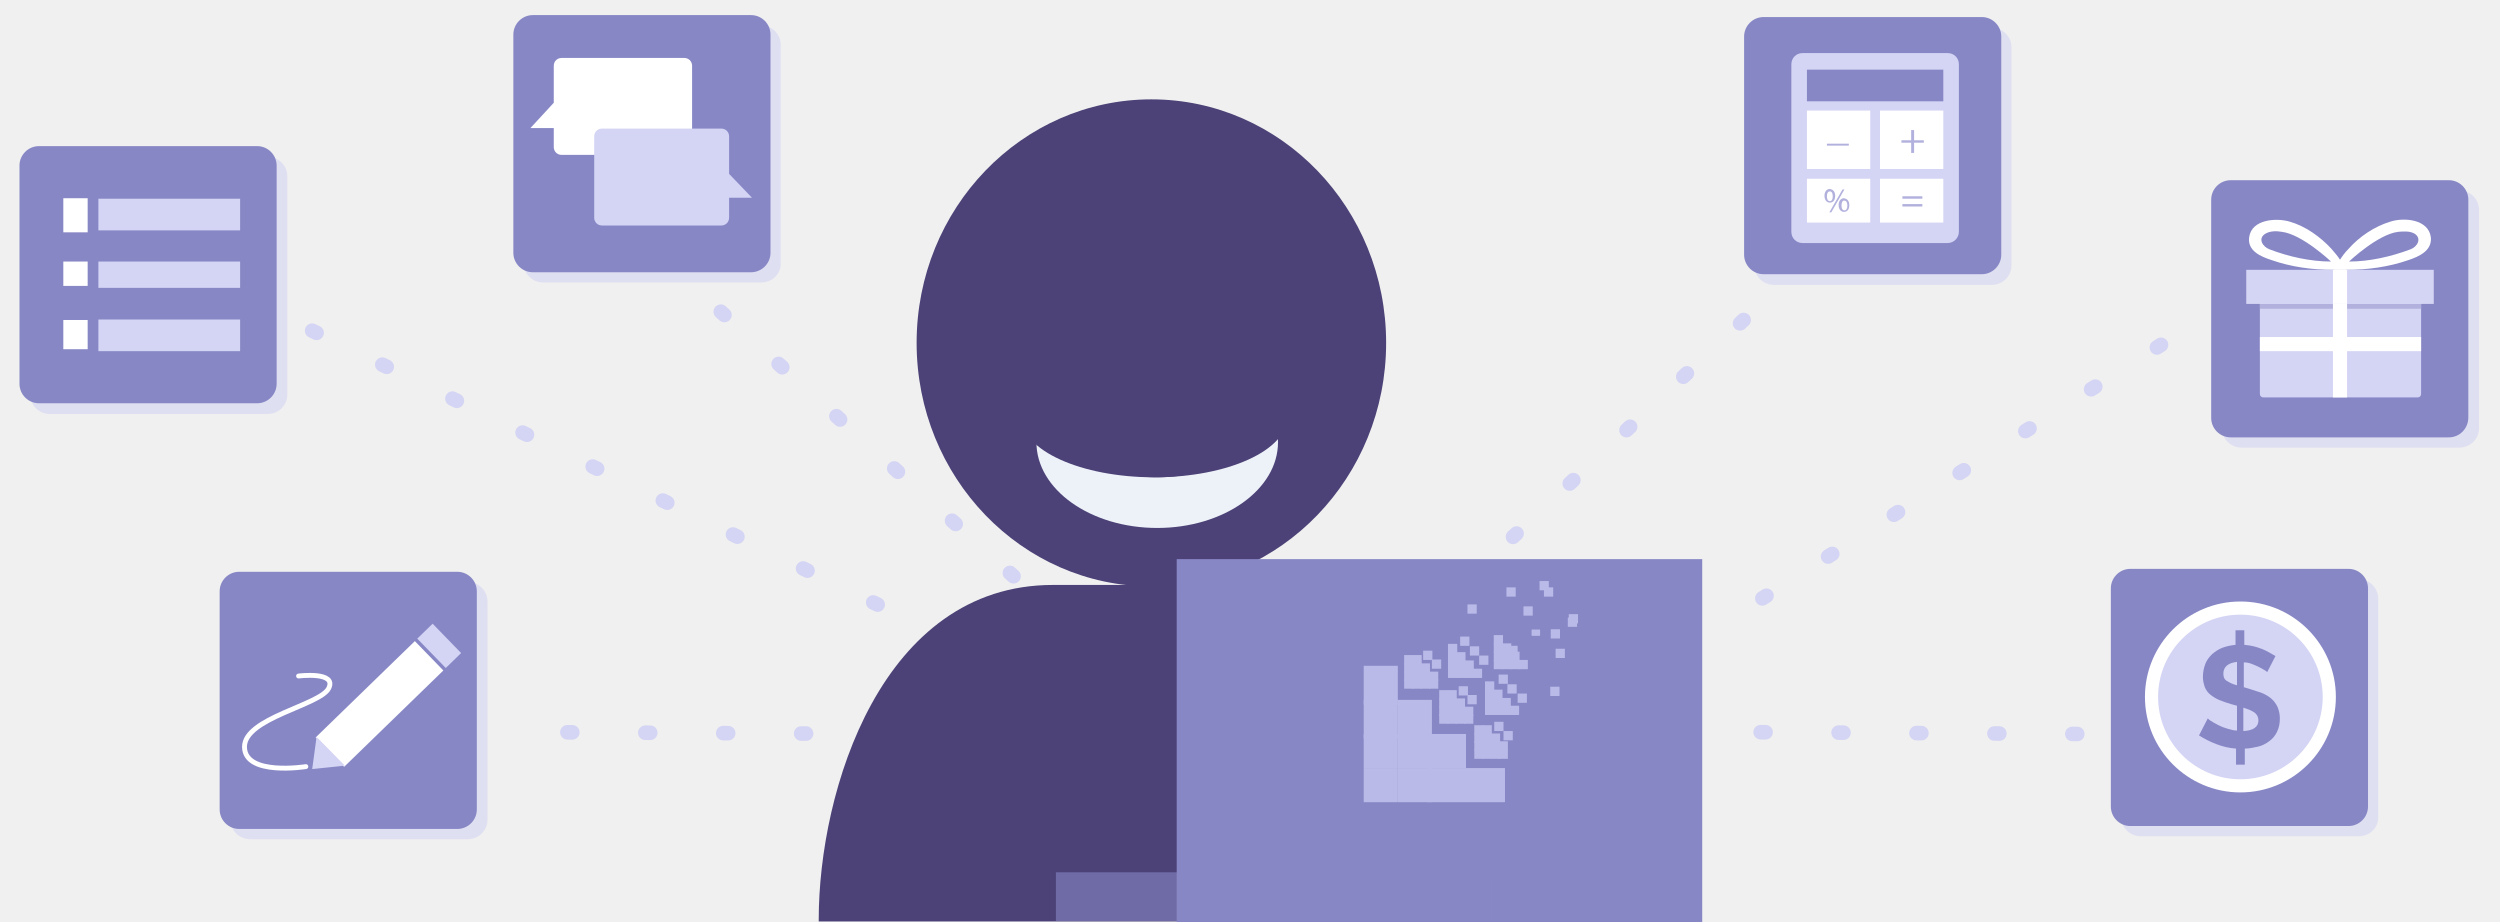
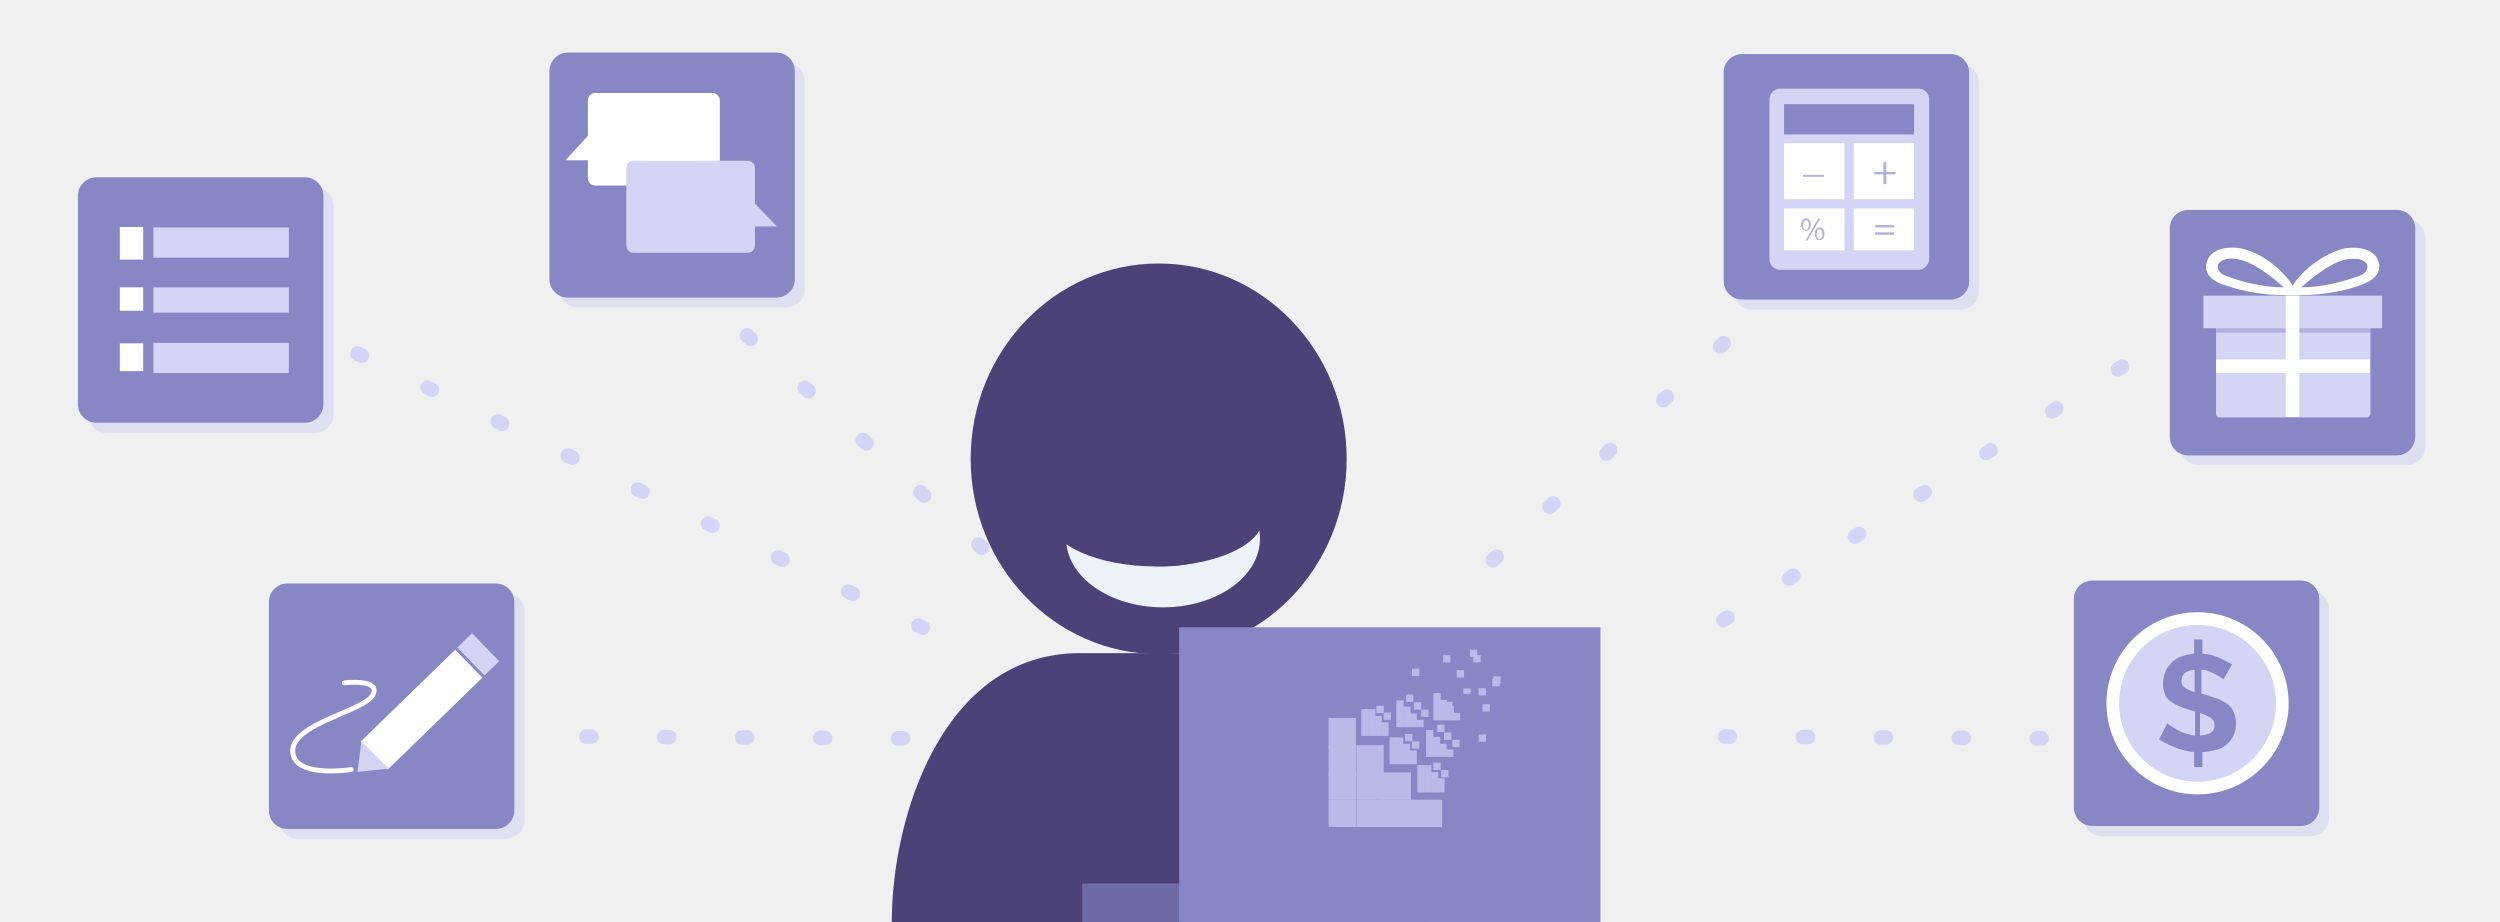
- <svg xmlns="http://www.w3.org/2000/svg" xmlns:xlink="http://www.w3.org/1999/xlink" version="1.1" id="Layer_1" x="0px" y="0px" viewBox="2 164.3 513.3 189.3" style="enable-background:new 2 164.3 513.3 189.3;" xml:space="preserve">
+ <svg xmlns="http://www.w3.org/2000/svg" xmlns:xlink="http://www.w3.org/1999/xlink" version="1.1" id="Layer_1" x="0px" y="0px" viewBox="0 0 513.3 189.3" style="enable-background:new 0 0 513.3 189.3;" xml:space="preserve">
  <style type="text/css">
	
		.st0{fill:none;stroke:#D4D4F4;stroke-width:3;stroke-linecap:round;stroke-linejoin:round;stroke-miterlimit:10;stroke-dasharray:1,15;}
- 	.st1{opacity:0.6;fill:#D4D4F4;}
+ 	.st1{opacity:0.6;fill:#D4D4F4;enable-background:new    ;}
	.st2{fill:#8787C6;}
	.st3{fill:#4C4277;}
	.st4{fill:#EDF2F9;}
- 	.st5{opacity:0.6;fill:#8787C6;}
+ 	.st5{opacity:0.6;fill:#8787C6;enable-background:new    ;}
	.st6{fill:#BABAE8;}
- 	.st7{clip-path:url(#SVGID_10_);fill:#BABAE8;}
+ 	.st7{clip-path:url(#SVGID_2_);fill:#BABAE8;}
	.st8{fill:#FFFFFF;}
	.st9{fill:#D4D4F4;}
	.st10{fill:none;stroke:#FFFFFF;stroke-linecap:round;stroke-miterlimit:10;}
	.st11{fill:#B2B1DD;}
</style>
-   <line class="st0" x1="360" y1="230" x2="306.2" y2="280.6" />
-   <path class="st1" d="M411,222.8h-44.8c-2.2,0-4-1.8-4-4V174c0-2.2,1.8-4,4-4H411c2.2,0,4,1.8,4,4v44.8  C415,221,413.2,222.8,411,222.8z" />
-   <path class="st1" d="M507,256.2h-44.8c-2.2,0-4-1.8-4-4v-44.8c0-2.2,1.8-4,4-4H507c2.2,0,4,1.8,4,4v44.8  C511,254.4,509.2,256.2,507,256.2z" />
-   <path class="st1" d="M486.3,336h-44.8c-2.2,0-4-1.8-4-4v-44.8c0-2.2,1.8-4,4-4h44.8c2.2,0,4,1.8,4,4V332  C490.4,334.2,488.6,336,486.3,336z" />
-   <path class="st1" d="M158.3,222.3h-44.8c-2.2,0-4-1.8-4-4v-44.8c0-2.2,1.8-4,4-4h44.8c2.2,0,4,1.8,4,4v44.8  C162.4,220.5,160.6,222.3,158.3,222.3z" />
-   <path class="st1" d="M98.1,336.6H53.3c-2.2,0-4-1.8-4-4v-44.8c0-2.2,1.8-4,4-4h44.8c2.2,0,4,1.8,4,4v44.8  C102.1,334.8,100.3,336.6,98.1,336.6z" />
-   <path class="st1" d="M57,249.3H12.2c-2.2,0-4-1.8-4-4v-44.8c0-2.2,1.8-4,4-4H57c2.2,0,4,1.8,4,4v44.8C61,247.5,59.2,249.3,57,249.3z  " />
-   <line class="st0" x1="183.5" y1="315" x2="107.4" y2="314.6" />
-   <line class="st0" x1="150" y1="228.3" x2="222.8" y2="294.1" />
-   <path class="st2" d="M408.9,220.6h-44.8c-2.2,0-4-1.8-4-4v-44.8c0-2.2,1.8-4,4-4h44.8c2.2,0,4,1.8,4,4v44.8  C412.9,218.8,411.1,220.6,408.9,220.6z" />
-   <path class="st2" d="M504.8,254.1H460c-2.2,0-4-1.8-4-4v-44.8c0-2.2,1.8-4,4-4h44.8c2.2,0,4,1.8,4,4V250  C508.8,252.3,507,254.1,504.8,254.1z" />
-   <path class="st2" d="M484.2,333.9h-44.8c-2.2,0-4-1.8-4-4v-44.8c0-2.2,1.8-4,4-4h44.8c2.2,0,4,1.8,4,4v44.8  C488.2,332.1,486.4,333.9,484.2,333.9z" />
-   <line class="st0" x1="428.5" y1="315" x2="357.3" y2="314.6" />
-   <line class="st0" x1="445.7" y1="235.1" x2="352.3" y2="294.5" />
-   <path class="st2" d="M156.2,220.2h-44.8c-2.2,0-4-1.8-4-4v-44.8c0-2.2,1.8-4,4-4h44.8c2.2,0,4,1.8,4,4v44.8  C160.2,218.4,158.4,220.2,156.2,220.2z" />
-   <path class="st2" d="M95.9,334.5H51.1c-2.2,0-4-1.8-4-4v-44.8c0-2.2,1.8-4,4-4h44.8c2.2,0,4,1.8,4,4v44.8  C99.9,332.7,98.1,334.5,95.9,334.5z" />
-   <path class="st2" d="M54.8,247.1H10c-2.2,0-4-1.8-4-4v-44.8c0-2.2,1.8-4,4-4h44.8c2.2,0,4,1.8,4,4v44.8  C58.8,245.3,57,247.1,54.8,247.1z" />
-   <ellipse class="st3" cx="238.4" cy="234.7" rx="48.2" ry="50" />
-   <g>
-     <path class="st3" d="M307.4,352.4c0-26.2-12.6-68-47.4-68h-41.8c-35.2,0-48.1,42.2-48.1,68.7v0.4h137.3V352.4z" />
-   </g>
-   <g>
-     <path class="st4" d="M263,249.3c-2.6,7.5-12.1,13-23.4,13c-11.3,0-20.8-5.5-23.4-13c-0.9,1.8-1.4,3.8-1.4,5.8   c0,9.7,11.1,17.6,24.8,17.6c13.7,0,24.8-7.9,24.8-17.6C264.4,253.1,263.9,251.1,263,249.3z" />
-   </g>
-   <ellipse class="st3" cx="239" cy="249.9" rx="27.3" ry="12.4" />
-   <rect x="243.6" y="279.1" class="st2" width="107.9" height="75.4" />
-   <rect x="218.8" y="343.4" class="st5" width="89.5" height="10" />
+   <line class="st0" x1="353.9" y1="70.5" x2="302.5" y2="118.8" />
+   <path class="st1" d="M402.5,63.6h-42.8c-2.1,0-3.8-1.7-3.8-3.8V17c0-2.1,1.7-3.8,3.8-3.8h42.8c2.1,0,3.8,1.7,3.8,3.8v42.8  C406.4,61.9,404.6,63.6,402.5,63.6z" />
+   <path class="st1" d="M494.2,95.5h-42.8c-2.1,0-3.8-1.7-3.8-3.8V48.9c0-2.1,1.7-3.8,3.8-3.8h42.8c2.1,0,3.8,1.7,3.8,3.8v42.8  C498,93.8,496.3,95.5,494.2,95.5z" />
+   <path class="st1" d="M474.4,171.7h-42.8c-2.1,0-3.8-1.7-3.8-3.8v-42.8c0-2.1,1.7-3.8,3.8-3.8h42.8c2.1,0,3.8,1.7,3.8,3.8v42.8  C478.3,169.9,476.6,171.7,474.4,171.7z" />
+   <path class="st1" d="M161.4,63.1h-42.8c-2.1,0-3.8-1.7-3.8-3.8V16.6c0-2.1,1.7-3.8,3.8-3.8h42.8c2.1,0,3.8,1.7,3.8,3.8v42.8  C165.3,61.4,163.6,63.1,161.4,63.1z" />
+   <path class="st1" d="M103.9,172.2H61.1c-2.1,0-3.8-1.7-3.8-3.8v-42.8c0-2.1,1.7-3.8,3.8-3.8h42.8c2.1,0,3.8,1.7,3.8,3.8v42.8  C107.7,170.5,106,172.2,103.9,172.2z" />
+   <path class="st1" d="M64.7,88.9H21.9c-2.1,0-3.8-1.7-3.8-3.8V42.3c0-2.1,1.7-3.8,3.8-3.8h42.8c2.1,0,3.8,1.7,3.8,3.8v42.8  C68.5,87.2,66.8,88.9,64.7,88.9z" />
+   <line class="st0" x1="185.4" y1="151.6" x2="112.8" y2="151.2" />
+   <line class="st0" x1="153.4" y1="68.9" x2="222.9" y2="131.7" />
+   <path class="st2" d="M400.5,61.5h-42.8c-2.1,0-3.8-1.7-3.8-3.8V14.9c0-2.1,1.7-3.8,3.8-3.8h42.8c2.1,0,3.8,1.7,3.8,3.8v42.8  C404.4,59.8,402.6,61.5,400.5,61.5z" />
+   <path class="st2" d="M492.1,93.5h-42.8c-2.1,0-3.8-1.7-3.8-3.8V46.9c0-2.1,1.7-3.8,3.8-3.8h42.8c2.1,0,3.8,1.7,3.8,3.8v42.7  C495.9,91.8,494.2,93.5,492.1,93.5z" />
+   <path class="st2" d="M472.4,169.6h-42.8c-2.1,0-3.8-1.7-3.8-3.8v-42.8c0-2.1,1.7-3.8,3.8-3.8h42.8c2.1,0,3.8,1.7,3.8,3.8v42.8  C476.2,167.9,474.5,169.6,472.4,169.6z" />
+   <line class="st0" x1="419.2" y1="151.6" x2="351.3" y2="151.2" />
+   <line class="st0" x1="435.7" y1="75.3" x2="346.5" y2="132" />
+   <path class="st2" d="M159.4,61.1h-42.8c-2.1,0-3.8-1.7-3.8-3.8V14.6c0-2.1,1.7-3.8,3.8-3.8h42.8c2.1,0,3.8,1.7,3.8,3.8v42.8  C163.2,59.4,161.5,61.1,159.4,61.1z" />
+   <path class="st2" d="M101.8,170.2H59c-2.1,0-3.8-1.7-3.8-3.8v-42.8c0-2.1,1.7-3.8,3.8-3.8h42.8c2.1,0,3.8,1.7,3.8,3.8v42.8  C105.6,168.5,103.9,170.2,101.8,170.2z" />
+   <path class="st2" d="M62.6,86.8H19.8c-2.1,0-3.8-1.7-3.8-3.8V40.2c0-2.1,1.7-3.8,3.8-3.8h42.8c2.1,0,3.8,1.7,3.8,3.8V83  C66.4,85.1,64.7,86.8,62.6,86.8z" />
+   <ellipse class="st3" cx="237.9" cy="94.2" rx="38.6" ry="40.1" />
+   <g>
+     <path class="st3" d="M293.2,188.6c0-21-10.1-54.5-38-54.5h-33.5c-28.2,0-38.6,33.8-38.6,55.1v0.3h110.1L293.2,188.6L293.2,188.6z" />
+   </g>
+   <g>
+     <path class="st4" d="M257.6,105.9c-2.1,6-9.7,10.4-18.8,10.4c-9.1,0-16.7-4.4-18.8-10.4c-0.7,1.4-1.1,3-1.1,4.7   c0,7.8,8.9,14.1,19.9,14.1s19.9-6.3,19.9-14.1C258.7,109,258.3,107.4,257.6,105.9z" />
+   </g>
+   <ellipse class="st3" cx="237.4" cy="106.4" rx="21.9" ry="9.9" />
+   <rect x="242.1" y="128.8" class="st2" width="86.5" height="60.5" />
+   <rect x="222.2" y="181.4" class="st5" width="71.8" height="8" />
  <g>
    <g>
+       <g>
+         <rect x="272.8" y="147.4" class="st6" width="5.6" height="6.4" />
+       </g>
+       <g>
+         <rect x="272.8" y="153" class="st6" width="5.6" height="6.4" />
+       </g>
+       <g>
+         <rect x="272.8" y="158.6" class="st6" width="5.6" height="5.6" />
+       </g>
+       <g>
+         <rect x="272.8" y="164.2" class="st6" width="5.6" height="5.6" />
+       </g>
+       <g>
+         <rect x="279.5" y="145.6" class="st6" width="1.5" height="1.5" />
+       </g>
+       <g>
+         <rect x="279.5" y="147" class="st6" width="1.5" height="1.5" />
+       </g>
+       <g>
+         <rect x="279.5" y="148.3" class="st6" width="1.5" height="1.5" />
+       </g>
+       <g>
+         <rect x="279.5" y="149.6" class="st6" width="1.5" height="1.5" />
+       </g>
+       <g>
+         <rect x="280.9" y="145.6" class="st6" width="1.5" height="1.5" />
+       </g>
+       <g>
+         <rect x="280.9" y="147" class="st6" width="1.5" height="1.5" />
+       </g>
+       <g>
+         <rect x="280.9" y="148.3" class="st6" width="1.5" height="1.5" />
+       </g>
+       <g>
+         <rect x="280.9" y="149.6" class="st6" width="1.5" height="1.5" />
+       </g>
+       <g>
+         <rect x="282.6" y="144.9" class="st6" width="1.5" height="1.5" />
+       </g>
+       <g>
+         <rect x="282.2" y="147" class="st6" width="1.5" height="1.5" />
+       </g>
+       <g>
+         <rect x="282.2" y="148.3" class="st6" width="1.5" height="1.5" />
+       </g>
+       <g>
+         <rect x="282.2" y="149.6" class="st6" width="1.5" height="1.5" />
+       </g>
+       <g>
+         <rect x="289.9" y="137.3" class="st6" width="1.5" height="1.5" />
+       </g>
+       <g>
+         <rect x="284.1" y="146.3" class="st6" width="1.5" height="1.5" />
+       </g>
+       <g>
+         <rect x="283.6" y="148.3" class="st6" width="1.5" height="1.5" />
+       </g>
+       <g>
+         <rect x="283.6" y="149.6" class="st6" width="1.5" height="1.5" />
+       </g>
+       <g>
+         <rect x="278.5" y="153" class="st6" width="5.6" height="6.4" />
+       </g>
+       <g>
+         <rect x="278.5" y="158.6" class="st6" width="5.6" height="5.6" />
+       </g>
+       <g>
+         <rect x="278.5" y="164.2" class="st6" width="5.6" height="5.6" />
+       </g>
+       <g>
+         <rect x="286.7" y="143.8" class="st6" width="1.5" height="1.5" />
+       </g>
+       <g>
+         <rect x="286.7" y="145.1" class="st6" width="1.5" height="1.5" />
+       </g>
+       <g>
+         <rect x="286.7" y="146.5" class="st6" width="1.5" height="1.5" />
+       </g>
+       <g>
+         <rect x="286.7" y="147.8" class="st6" width="1.5" height="1.5" />
+       </g>
+       <g>
+         <rect x="288.7" y="142.6" class="st6" width="1.5" height="1.5" />
+       </g>
+       <g>
+         <rect x="288.1" y="145.1" class="st6" width="1.5" height="1.5" />
+       </g>
+       <g>
+         <rect x="288.1" y="146.5" class="st6" width="1.5" height="1.5" />
+       </g>
+       <g>
+         <rect x="288.1" y="147.8" class="st6" width="1.5" height="1.5" />
+       </g>
+       <g>
+         <rect x="296.3" y="134.5" class="st6" width="1.5" height="1.5" />
+       </g>
+       <g>
+         <rect x="290.3" y="144.2" class="st6" width="1.5" height="1.5" />
+       </g>
+       <g>
+         <rect x="289.4" y="146.5" class="st6" width="1.5" height="1.5" />
+       </g>
+       <g>
+         <rect x="289.4" y="147.8" class="st6" width="1.5" height="1.5" />
+       </g>
+       <g>
+         <rect x="302.5" y="134.5" class="st6" width="1.5" height="1.5" />
+       </g>
+       <g>
+         <rect x="299.1" y="137.6" class="st6" width="1.5" height="1.5" />
+       </g>
+       <g>
+         <rect x="291.8" y="145.7" class="st6" width="1.5" height="1.5" />
+       </g>
+       <g>
+         <rect x="290.8" y="147.8" class="st6" width="1.5" height="1.5" />
+       </g>
+       <g>
+         <rect x="285.3" y="151.4" class="st6" width="1.5" height="1.5" />
+       </g>
+       <g>
+         <rect x="285.3" y="152.7" class="st6" width="1.5" height="1.5" />
+       </g>
+       <g>
+         <rect x="285.3" y="154.1" class="st6" width="1.5" height="1.5" />
+       </g>
+       <g>
+         <rect x="285.3" y="155.4" class="st6" width="1.5" height="1.5" />
+       </g>
+       <g>
+         <rect x="286.6" y="151.4" class="st6" width="1.5" height="1.5" />
+       </g>
+       <g>
+         <rect x="286.6" y="152.7" class="st6" width="1.5" height="1.5" />
+       </g>
+       <g>
+         <rect x="286.6" y="154.1" class="st6" width="1.5" height="1.5" />
+       </g>
+       <g>
+         <rect x="286.6" y="155.4" class="st6" width="1.5" height="1.5" />
+       </g>
+       <g>
+         <rect x="288.5" y="150.7" class="st6" width="1.5" height="1.5" />
+       </g>
+       <g>
+         <rect x="288" y="152.7" class="st6" width="1.5" height="1.5" />
+       </g>
+       <g>
+         <rect x="288" y="154.1" class="st6" width="1.5" height="1.5" />
+       </g>
+       <g>
+         <rect x="288" y="155.4" class="st6" width="1.5" height="1.5" />
+       </g>
+       <g>
+         <rect x="296.7" y="144.1" class="st6" width="1.5" height="1.5" />
+       </g>
+       <g>
+         <rect x="289.9" y="152.2" class="st6" width="1.5" height="1.5" />
+       </g>
+       <g>
+         <rect x="289.4" y="154.1" class="st6" width="1.5" height="1.5" />
+       </g>
+       <g>
+         <rect x="289.4" y="155.4" class="st6" width="1.5" height="1.5" />
+       </g>
+       <g>
+         <rect x="283.3" y="158.6" class="st6" width="6.4" height="5.6" />
+       </g>
+       <g>
+         <rect x="283.3" y="164.2" class="st6" width="6.4" height="5.6" />
+       </g>
+       <g>
+         <rect x="294.3" y="142.3" class="st6" width="1.5" height="1.5" />
+       </g>
+       <g>
+         <rect x="294.3" y="143.7" class="st6" width="1.5" height="1.5" />
+       </g>
+       <g>
+         <rect x="294.3" y="145" class="st6" width="1.5" height="1.5" />
+       </g>
+       <g>
+         <rect x="294.3" y="146.4" class="st6" width="1.5" height="1.5" />
+       </g>
+       <g>
+         <rect x="301.8" y="133.4" class="st6" width="1.5" height="1.5" />
+       </g>
+       <g>
+         <rect x="295.6" y="143.7" class="st6" width="1.5" height="1.5" />
+       </g>
+       <g>
+         <rect x="295.6" y="145" class="st6" width="1.5" height="1.5" />
+       </g>
+       <g>
+         <rect x="295.6" y="146.4" class="st6" width="1.5" height="1.5" />
+       </g>
      <g>
        <g>
          <g>
-             <defs>
-               <rect id="SVGID_1_" x="316.5" y="293.6" width="1.7" height="1.2" />
-             </defs>
-             <clipPath id="SVGID_2_">
-               <use xlink:href="#SVGID_1_" style="overflow:visible;" />
-             </clipPath>
+             <g>
+               <rect id="SVGID_9_" x="300.5" y="141.4" class="st6" width="1.4" height="1" />
+             </g>
+             <g>
+               <defs>
+                 <rect id="SVGID_1_" x="300.5" y="141.4" width="1.4" height="1" />
+               </defs>
+               <clipPath id="SVGID_2_">
+                 <use xlink:href="#SVGID_1_" style="overflow:visible;" />
+               </clipPath>
+               <rect x="300.5" y="141.4" class="st7" width="1.4" height="1" />
+             </g>
          </g>
        </g>
-         <g>
-           <g>
-             <defs>
-               <rect id="SVGID_3_" x="316.5" y="293.6" width="1.7" height="1.2" />
-             </defs>
-             <clipPath id="SVGID_4_">
-               <use xlink:href="#SVGID_3_" style="overflow:visible;" />
-             </clipPath>
-           </g>
-         </g>
-         <g>
-           <g>
-             <defs>
-               <rect id="SVGID_5_" x="316.5" y="293.6" width="1.7" height="1.2" />
-             </defs>
-             <clipPath id="SVGID_6_">
-               <use xlink:href="#SVGID_5_" style="overflow:visible;" />
-             </clipPath>
-           </g>
-         </g>
+       </g>
+       <g>
+         <rect x="297" y="145" class="st6" width="1.5" height="1.5" />
+       </g>
+       <g>
+         <rect x="297" y="146.4" class="st6" width="1.5" height="1.5" />
+       </g>
+       <g>
+         <rect x="306.4" y="139.4" class="st6" width="1.5" height="1.5" />
+       </g>
+       <g>
+         <rect x="298.3" y="146.4" class="st6" width="1.5" height="1.5" />
+       </g>
+       <g>
+         <rect x="292.8" y="149.9" class="st6" width="1.5" height="1.5" />
+       </g>
+       <g>
+         <rect x="292.8" y="151.3" class="st6" width="1.5" height="1.5" />
+       </g>
+       <g>
+         <rect x="292.8" y="152.7" class="st6" width="1.5" height="1.5" />
+       </g>
+       <g>
+         <rect x="292.8" y="153.9" class="st6" width="1.5" height="1.5" />
+       </g>
+       <g>
+         <rect x="295.1" y="148.8" class="st6" width="1.5" height="1.5" />
+       </g>
+       <g>
+         <rect x="294.2" y="151.3" class="st6" width="1.5" height="1.5" />
+       </g>
+       <g>
+         <rect x="294.2" y="152.7" class="st6" width="1.5" height="1.5" />
+       </g>
+       <g>
+         <rect x="294.2" y="153.9" class="st6" width="1.5" height="1.5" />
+       </g>
+       <g>
+         <rect x="303.6" y="141.3" class="st6" width="1.5" height="1.5" />
+       </g>
+       <g>
+         <rect x="296.5" y="150.4" class="st6" width="1.5" height="1.5" />
+       </g>
+       <g>
+         <rect x="295.5" y="152.7" class="st6" width="1.5" height="1.5" />
+       </g>
+       <g>
+         <rect x="295.5" y="153.9" class="st6" width="1.5" height="1.5" />
+       </g>
+       <g>
+         <rect x="306.6" y="138.9" class="st6" width="1.5" height="1.5" />
+       </g>
+       <g>
+         <rect x="304.4" y="144.6" class="st6" width="1.5" height="1.5" />
+       </g>
+       <g>
+         <rect x="298.2" y="151.9" class="st6" width="1.5" height="1.5" />
+       </g>
+       <g>
+         <rect x="296.9" y="153.9" class="st6" width="1.5" height="1.5" />
+       </g>
+       <g>
+         <rect x="291" y="157.1" class="st6" width="1.5" height="1.5" />
+       </g>
+       <g>
+         <rect x="291" y="158.5" class="st6" width="1.5" height="1.5" />
+       </g>
+       <g>
+         <rect x="291" y="159.8" class="st6" width="1.5" height="1.5" />
+       </g>
+       <g>
+         <rect x="291" y="161.2" class="st6" width="1.5" height="1.5" />
+       </g>
+       <g>
+         <rect x="292.4" y="157.1" class="st6" width="1.5" height="1.5" />
+       </g>
+       <g>
+         <rect x="292.4" y="158.5" class="st6" width="1.5" height="1.5" />
+       </g>
+       <g>
+         <rect x="292.4" y="159.8" class="st6" width="1.5" height="1.5" />
+       </g>
+       <g>
+         <rect x="292.4" y="161.2" class="st6" width="1.5" height="1.5" />
+       </g>
+       <g>
+         <rect x="294.3" y="156.6" class="st6" width="1.5" height="1.5" />
+       </g>
+       <g>
+         <rect x="293.8" y="158.5" class="st6" width="1.5" height="1.5" />
+       </g>
+       <g>
+         <rect x="293.8" y="159.8" class="st6" width="1.5" height="1.5" />
+       </g>
+       <g>
+         <rect x="293.8" y="161.2" class="st6" width="1.5" height="1.5" />
+       </g>
+       <g>
+         <rect x="303.6" y="150.8" class="st6" width="1.5" height="1.5" />
+       </g>
+       <g>
+         <rect x="295.9" y="158.1" class="st6" width="1.5" height="1.5" />
+       </g>
+       <g>
+         <rect x="295.1" y="159.8" class="st6" width="1.5" height="1.5" />
+       </g>
+       <g>
+         <rect x="295.1" y="161.2" class="st6" width="1.5" height="1.5" />
+       </g>
+       <g>
+         <rect x="289.7" y="164.2" class="st6" width="6.4" height="5.6" />
      </g>
    </g>
+   </g>
+   <line class="st0" x1="73.4" y1="72.6" x2="195.5" y2="131.8" />
+   <rect x="73" y="141.7" transform="matrix(0.7174 -0.6967 0.6967 0.7174 -77.0668 101.481)" class="st8" width="27.1" height="8" />
+   <rect x="96.1" y="130.3" transform="matrix(0.7174 -0.6967 0.6967 0.7174 -65.8235 106.4129)" class="st9" width="4.2" height="8" />
+   <polygon class="st9" points="73.4,158.5 74.2,152.2 79.8,157.8 " />
+   <path class="st10" d="M72.1,158c0,0-11.9,1.9-12-3.8C60,148.5,75,146,76.6,142.6c1.6-3.3-5.9-2.4-5.9-2.4" />
+   <path class="st9" d="M393.9,55.4h-28.4c-1.2,0-2.2-1-2.2-2.2V20.4c0-1.2,1-2.2,2.2-2.2h28.4c1.2,0,2.2,1,2.2,2.2v32.8  C396,54.4,395.1,55.4,393.9,55.4z" />
+   <rect x="366.3" y="21.4" class="st2" width="26.7" height="6.2" />
+   <rect x="366.3" y="29.4" class="st8" width="12.4" height="11.5" />
+   <rect x="380.6" y="29.4" class="st8" width="12.4" height="11.5" />
+   <rect x="366.3" y="42.8" class="st8" width="12.4" height="8.6" />
+   <rect x="380.6" y="42.8" class="st8" width="12.4" height="8.6" />
+   <g>
+     <path class="st11" d="M387.3,33.3v2h1.9v0.5h-1.9v2h-0.6v-2h-1.9v-0.5h1.9v-2H387.3z" />
+   </g>
+   <g>
+     <path class="st11" d="M371.8,46.1c0,1-0.5,1.3-1,1.3s-1-0.5-1-1.3s0.5-1.3,1-1.3C371.4,44.9,371.8,45.4,371.8,46.1z M370.2,46.2   c0,0.6,0.2,1,0.6,1c0.4,0,0.6-0.4,0.6-1s-0.2-1-0.6-1C370.4,45.3,370.2,45.7,370.2,46.2z M370.7,49.4l2.6-4.5h0.4l-2.6,4.5H370.7z    M374.6,48c0,1-0.5,1.3-1,1.3c-0.6,0-1-0.5-1-1.3s0.5-1.3,1-1.3C374.2,46.7,374.6,47.2,374.6,48z M373,48.1c0,0.6,0.2,1,0.6,1   c0.4,0,0.6-0.4,0.6-1c0-0.6-0.2-1-0.6-1C373.2,47,373,47.5,373,48.1z" />
+   </g>
+   <g>
+     <path class="st11" d="M385,46.7v-0.5h3.9v0.5H385z M385,48.2v-0.5h3.9v0.5H385z" />
+   </g>
+   <g>
+     <path class="st11" d="M374.5,35.9v0.4h-4.3v-0.4H374.5z" />
+   </g>
+   <rect x="24.6" y="46.6" class="st8" width="4.8" height="6.7" />
+   <rect x="31.5" y="46.7" class="st9" width="27.8" height="6.2" />
+   <rect x="24.6" y="59" class="st8" width="4.8" height="4.8" />
+   <rect x="31.5" y="59" class="st9" width="27.8" height="5.2" />
+   <rect x="24.6" y="70.5" class="st8" width="4.8" height="5.7" />
+   <rect x="31.5" y="70.4" class="st9" width="27.8" height="6.2" />
+   <g>
+     <path class="st8" d="M146.3,19.1h-24.1c-0.9,0-1.5,0.7-1.5,1.5v7.3l-4.6,5h4.6v3.7c0,0.9,0.7,1.5,1.5,1.5h24.1   c0.9,0,1.5-0.7,1.5-1.5V20.7C147.8,19.8,147.1,19.1,146.3,19.1z" />
+     <path class="st9" d="M159.5,46.5l-4.5-4.7v-7.3c0-0.9-0.7-1.5-1.5-1.5h-23.4c-0.9,0-1.5,0.7-1.5,1.5v15.9c0,0.9,0.7,1.5,1.5,1.5   h23.4c0.9,0,1.5-0.7,1.5-1.5v-3.9H159.5z" />
+   </g>
+   <path class="st9" d="M486,85.7h-30.3c-0.4,0-0.7-0.3-0.7-0.7V66.8c0-0.4,0.3-0.7,0.7-0.7H486c0.4,0,0.7,0.3,0.7,0.7V85  C486.6,85.4,486.3,85.7,486,85.7z" />
+   <rect x="455" y="73.8" class="st8" width="31.6" height="2.8" />
+   <g>
+     <path class="st8" d="M488.5,54.3c-0.5-3.5-5.2-3.9-7.9-3.1c-3.1,1-6.1,3-8.2,5.3c-0.7,0.7-1.2,1.4-1.7,2.2c0,0,0,0.1-0.1,0.1   c-0.2,0.4-0.7,1.8-1.2,1.8h2.8c4,0,8.2-0.6,12-1.9C486.1,58.1,488.8,56.9,488.5,54.3z M484.5,56.6c-3.8,1.4-8,2.4-12,2.4   c0,0,5.6-5.3,9.6-5.8c1-0.1,2.3-0.2,3.2,0.4C486.8,54.5,485.9,56.2,484.5,56.6z" />
+   </g>
+   <g>
+     <path class="st8" d="M457.3,58.7c3.8,1.3,7.9,1.9,12,1.9h2.8c-0.5,0-1-1.4-1.2-1.8c0,0,0-0.1-0.1-0.1c-0.5-0.8-1.1-1.5-1.7-2.2   c-2.2-2.4-5.2-4.5-8.2-5.3c-2.6-0.8-7.4-0.5-7.9,3.1C452.6,56.9,455.2,58.1,457.3,58.7z M456.1,53.6c1-0.6,2.2-0.6,3.2-0.4   c4,0.5,9.6,5.8,9.6,5.8c-4,0-8.3-1-12-2.4C455.6,56.2,454.6,54.5,456.1,53.6z" />
+   </g>
+   <rect x="455" y="67.3" class="st11" width="31.6" height="1" />
+   <rect x="469.3" y="67.3" class="st8" width="2.8" height="18.3" />
+   <rect x="452.4" y="60.7" class="st9" width="36.7" height="6.7" />
+   <rect x="469.3" y="60.7" class="st8" width="2.8" height="6.7" />
+   <circle class="st8" cx="451.2" cy="144.4" r="18.7" />
+   <circle class="st9" cx="451.2" cy="144.4" r="16.1" />
+   <g>
    <g>
-       <g>
-         <rect x="282" y="301" class="st6" width="7" height="8" />
-       </g>
-       <g>
-         <rect x="282" y="308" class="st6" width="7" height="8" />
-       </g>
-       <g>
-         <rect x="282" y="315" class="st6" width="7" height="7" />
-       </g>
-       <g>
-         <rect x="282" y="322" class="st6" width="7" height="7" />
-       </g>
-       <g>
-         <rect x="290.3" y="298.8" class="st6" width="1.9" height="1.9" />
-       </g>
-       <g>
-         <rect x="290.3" y="300.5" class="st6" width="1.9" height="1.9" />
-       </g>
-       <g>
-         <rect x="290.3" y="302.2" class="st6" width="1.9" height="1.9" />
-       </g>
-       <g>
-         <rect x="290.3" y="303.8" class="st6" width="1.9" height="1.9" />
-       </g>
-       <g>
-         <rect x="292" y="298.8" class="st6" width="1.9" height="1.9" />
-       </g>
-       <g>
-         <rect x="292" y="300.5" class="st6" width="1.9" height="1.9" />
-       </g>
-       <g>
-         <rect x="292" y="302.2" class="st6" width="1.9" height="1.9" />
-       </g>
-       <g>
-         <rect x="292" y="303.8" class="st6" width="1.9" height="1.9" />
-       </g>
-       <g>
-         <rect x="294.2" y="297.9" class="st6" width="1.9" height="1.9" />
-       </g>
-       <g>
-         <rect x="293.7" y="300.5" class="st6" width="1.9" height="1.9" />
-       </g>
-       <g>
-         <rect x="293.7" y="302.2" class="st6" width="1.9" height="1.9" />
-       </g>
-       <g>
-         <rect x="293.7" y="303.8" class="st6" width="1.9" height="1.9" />
-       </g>
-       <g>
-         <rect x="303.3" y="288.4" class="st6" width="1.9" height="1.9" />
-       </g>
-       <g>
-         <rect x="296" y="299.7" class="st6" width="1.9" height="1.9" />
-       </g>
-       <g>
-         <rect x="295.4" y="302.2" class="st6" width="1.9" height="1.9" />
-       </g>
-       <g>
-         <rect x="295.4" y="303.8" class="st6" width="1.9" height="1.9" />
-       </g>
-       <g>
-         <rect x="289" y="308" class="st6" width="7" height="8" />
-       </g>
-       <g>
-         <rect x="289" y="315" class="st6" width="7" height="7" />
-       </g>
-       <g>
-         <rect x="289" y="322" class="st6" width="7" height="7" />
-       </g>
-       <g>
-         <rect x="299.3" y="296.5" class="st6" width="1.9" height="1.9" />
-       </g>
-       <g>
-         <rect x="299.3" y="298.2" class="st6" width="1.9" height="1.9" />
-       </g>
-       <g>
-         <rect x="299.3" y="299.9" class="st6" width="1.9" height="1.9" />
-       </g>
-       <g>
-         <rect x="299.3" y="301.6" class="st6" width="1.9" height="1.9" />
-       </g>
-       <g>
-         <rect x="301.8" y="295" class="st6" width="1.9" height="1.9" />
-       </g>
-       <g>
-         <rect x="301" y="298.2" class="st6" width="1.9" height="1.9" />
-       </g>
-       <g>
-         <rect x="301" y="299.9" class="st6" width="1.9" height="1.9" />
-       </g>
-       <g>
-         <rect x="301" y="301.6" class="st6" width="1.9" height="1.9" />
-       </g>
-       <g>
-         <rect x="311.3" y="284.9" class="st6" width="1.9" height="1.9" />
-       </g>
-       <g>
-         <rect x="303.8" y="297" class="st6" width="1.9" height="1.9" />
-       </g>
-       <g>
-         <rect x="302.7" y="299.9" class="st6" width="1.9" height="1.9" />
-       </g>
-       <g>
-         <rect x="302.7" y="301.6" class="st6" width="1.9" height="1.9" />
-       </g>
-       <g>
-         <rect x="319" y="284.9" class="st6" width="1.9" height="1.9" />
-       </g>
-       <g>
-         <rect x="314.8" y="288.8" class="st6" width="1.9" height="1.9" />
-       </g>
-       <g>
-         <rect x="305.7" y="298.9" class="st6" width="1.9" height="1.9" />
-       </g>
-       <g>
-         <rect x="304.4" y="301.6" class="st6" width="1.9" height="1.9" />
-       </g>
-       <g>
-         <rect x="297.5" y="306" class="st6" width="1.9" height="1.9" />
-       </g>
-       <g>
-         <rect x="297.5" y="307.7" class="st6" width="1.9" height="1.9" />
-       </g>
-       <g>
-         <rect x="297.5" y="309.4" class="st6" width="1.9" height="1.9" />
-       </g>
-       <g>
-         <rect x="297.5" y="311" class="st6" width="1.9" height="1.9" />
-       </g>
-       <g>
-         <rect x="299.2" y="306" class="st6" width="1.9" height="1.9" />
-       </g>
-       <g>
-         <rect x="299.2" y="307.7" class="st6" width="1.9" height="1.9" />
-       </g>
-       <g>
-         <rect x="299.2" y="309.4" class="st6" width="1.9" height="1.9" />
-       </g>
-       <g>
-         <rect x="299.2" y="311" class="st6" width="1.9" height="1.9" />
-       </g>
-       <g>
-         <rect x="301.5" y="305.2" class="st6" width="1.9" height="1.9" />
-       </g>
-       <g>
-         <rect x="300.9" y="307.7" class="st6" width="1.9" height="1.9" />
-       </g>
-       <g>
-         <rect x="300.9" y="309.4" class="st6" width="1.9" height="1.9" />
-       </g>
-       <g>
-         <rect x="300.9" y="311" class="st6" width="1.9" height="1.9" />
-       </g>
-       <g>
-         <rect x="311.7" y="296.9" class="st6" width="1.9" height="1.9" />
-       </g>
-       <g>
-         <rect x="303.3" y="307" class="st6" width="1.9" height="1.9" />
-       </g>
-       <g>
-         <rect x="302.6" y="309.4" class="st6" width="1.9" height="1.9" />
-       </g>
-       <g>
-         <rect x="302.6" y="311" class="st6" width="1.9" height="1.9" />
-       </g>
-       <g>
-         <rect x="295" y="315" class="st6" width="8" height="7" />
-       </g>
-       <g>
-         <rect x="295" y="322" class="st6" width="8" height="7" />
-       </g>
-       <g>
-         <rect x="308.7" y="294.7" class="st6" width="1.9" height="1.9" />
-       </g>
-       <g>
-         <rect x="308.7" y="296.4" class="st6" width="1.9" height="1.9" />
-       </g>
-       <g>
-         <rect x="308.7" y="298.1" class="st6" width="1.9" height="1.9" />
-       </g>
-       <g>
-         <rect x="308.7" y="299.8" class="st6" width="1.9" height="1.9" />
-       </g>
-       <g>
-         <rect x="318.1" y="283.6" class="st6" width="1.9" height="1.9" />
-       </g>
-       <g>
-         <rect x="310.4" y="296.4" class="st6" width="1.9" height="1.9" />
-       </g>
-       <g>
-         <rect x="310.4" y="298.1" class="st6" width="1.9" height="1.9" />
-       </g>
-       <g>
-         <rect x="310.4" y="299.8" class="st6" width="1.9" height="1.9" />
-       </g>
-       <g>
-         <g>
-           <g>
-             <defs>
-               <rect id="SVGID_7_" x="316.5" y="293.6" width="1.7" height="1.2" />
-             </defs>
-             <clipPath id="SVGID_8_">
-               <use xlink:href="#SVGID_7_" style="overflow:visible;" />
-             </clipPath>
-           </g>
-         </g>
-         <g>
-           <g>
-             <defs>
-               <rect id="SVGID_9_" x="316.5" y="293.6" width="1.7" height="1.2" />
-             </defs>
-             <use xlink:href="#SVGID_9_" style="overflow:visible;fill:#BABAE8;" />
-             <clipPath id="SVGID_10_">
-               <use xlink:href="#SVGID_9_" style="overflow:visible;" />
-             </clipPath>
-             <rect x="316.5" y="293.6" class="st7" width="1.7" height="1.2" />
-           </g>
-         </g>
-         <g>
-           <g>
-             <defs>
-               <rect id="SVGID_11_" x="316.5" y="293.6" width="1.7" height="1.2" />
-             </defs>
-             <clipPath id="SVGID_12_">
-               <use xlink:href="#SVGID_11_" style="overflow:visible;" />
-             </clipPath>
-           </g>
-         </g>
-       </g>
-       <g>
-         <rect x="312.1" y="298.1" class="st6" width="1.9" height="1.9" />
-       </g>
-       <g>
-         <rect x="312.1" y="299.8" class="st6" width="1.9" height="1.9" />
-       </g>
-       <g>
-         <rect x="323.9" y="291.1" class="st6" width="1.9" height="1.9" />
-       </g>
-       <g>
-         <rect x="313.8" y="299.8" class="st6" width="1.9" height="1.9" />
-       </g>
-       <g>
-         <rect x="306.9" y="304.2" class="st6" width="1.9" height="1.9" />
-       </g>
-       <g>
-         <rect x="306.9" y="305.9" class="st6" width="1.9" height="1.9" />
-       </g>
-       <g>
-         <rect x="306.9" y="307.6" class="st6" width="1.9" height="1.9" />
-       </g>
-       <g>
-         <rect x="306.9" y="309.2" class="st6" width="1.9" height="1.9" />
-       </g>
-       <g>
-         <rect x="309.7" y="302.8" class="st6" width="1.9" height="1.9" />
-       </g>
-       <g>
-         <rect x="308.6" y="305.9" class="st6" width="1.9" height="1.9" />
-       </g>
-       <g>
-         <rect x="308.6" y="307.6" class="st6" width="1.9" height="1.9" />
-       </g>
-       <g>
-         <rect x="308.6" y="309.2" class="st6" width="1.9" height="1.9" />
-       </g>
-       <g>
-         <rect x="320.4" y="293.5" class="st6" width="1.9" height="1.9" />
-       </g>
-       <g>
-         <rect x="311.5" y="304.8" class="st6" width="1.9" height="1.9" />
-       </g>
-       <g>
-         <rect x="310.3" y="307.6" class="st6" width="1.9" height="1.9" />
-       </g>
-       <g>
-         <rect x="310.3" y="309.2" class="st6" width="1.9" height="1.9" />
-       </g>
-       <g>
-         <rect x="324.1" y="290.4" class="st6" width="1.9" height="1.9" />
-       </g>
-       <g>
-         <rect x="321.4" y="297.5" class="st6" width="1.9" height="1.9" />
-       </g>
-       <g>
-         <rect x="313.6" y="306.7" class="st6" width="1.9" height="1.9" />
-       </g>
-       <g>
-         <rect x="312" y="309.2" class="st6" width="1.9" height="1.9" />
-       </g>
-       <g>
-         <rect x="304.7" y="313.2" class="st6" width="1.9" height="1.9" />
-       </g>
-       <g>
-         <rect x="304.7" y="314.9" class="st6" width="1.9" height="1.9" />
-       </g>
-       <g>
-         <rect x="304.7" y="316.5" class="st6" width="1.9" height="1.9" />
-       </g>
-       <g>
-         <rect x="304.7" y="318.2" class="st6" width="1.9" height="1.9" />
-       </g>
-       <g>
-         <rect x="306.4" y="313.2" class="st6" width="1.9" height="1.9" />
-       </g>
-       <g>
-         <rect x="306.4" y="314.9" class="st6" width="1.9" height="1.9" />
-       </g>
-       <g>
-         <rect x="306.4" y="316.5" class="st6" width="1.9" height="1.9" />
-       </g>
-       <g>
-         <rect x="306.4" y="318.2" class="st6" width="1.9" height="1.9" />
-       </g>
-       <g>
-         <rect x="308.8" y="312.5" class="st6" width="1.9" height="1.9" />
-       </g>
-       <g>
-         <rect x="308.1" y="314.9" class="st6" width="1.9" height="1.9" />
-       </g>
-       <g>
-         <rect x="308.1" y="316.5" class="st6" width="1.9" height="1.9" />
-       </g>
-       <g>
-         <rect x="308.1" y="318.2" class="st6" width="1.9" height="1.9" />
-       </g>
-       <g>
-         <rect x="320.3" y="305.3" class="st6" width="1.9" height="1.9" />
-       </g>
-       <g>
-         <rect x="310.7" y="314.4" class="st6" width="1.9" height="1.9" />
-       </g>
-       <g>
-         <rect x="309.7" y="316.5" class="st6" width="1.9" height="1.9" />
-       </g>
-       <g>
-         <rect x="309.7" y="318.2" class="st6" width="1.9" height="1.9" />
-       </g>
-       <g>
-         <rect x="303" y="322" class="st6" width="8" height="7" />
-       </g>
+       <path class="st2" d="M456.5,139.5c-0.1-0.1-0.3-0.3-0.7-0.5c-0.3-0.2-0.7-0.4-1-0.6c-0.4-0.2-0.9-0.4-1.3-0.6    c-0.5-0.2-1-0.3-1.5-0.3v4.9l0.7,0.2c1,0.3,1.8,0.6,2.7,0.9c0.8,0.3,1.4,0.7,2,1.1c0.6,0.5,1,1,1.2,1.6c0.3,0.7,0.5,1.4,0.5,2.3    c0,1-0.2,1.9-0.6,2.7c-0.4,0.8-0.9,1.3-1.5,1.8c-0.7,0.5-1.3,0.9-2.2,1c-0.9,0.2-1.7,0.4-2.6,0.4v3.1h-1.7v-3.1    c-1.3-0.1-2.6-0.4-3.8-0.9s-2.4-1-3.4-1.7l1.7-3.3c0.2,0.2,0.4,0.4,0.8,0.6c0.4,0.3,0.9,0.5,1.3,0.8c0.6,0.3,1,0.5,1.7,0.7    c0.7,0.2,1.2,0.4,1.9,0.4v-4.9l-1-0.3c-1-0.3-1.8-0.6-2.5-0.9c-0.7-0.3-1.2-0.7-1.7-1c-0.5-0.4-0.9-1-1-1.4    c-0.2-0.6-0.4-1.2-0.4-2c0-1,0.2-1.8,0.5-2.6c0.3-0.8,0.8-1.3,1.3-1.9c0.6-0.5,1.2-1,2-1.2c0.8-0.3,1.6-0.5,2.6-0.6v-2.9h1.7v2.9    c1.2,0.1,2.4,0.4,3.3,0.8c1,0.4,1.9,1,2.8,1.4L456.5,139.5z M447.9,139.8c0,0.7,0.2,1.1,0.7,1.4c0.5,0.3,1.1,0.7,2,0.9v-4.6    C448.8,137.7,447.9,138.4,447.9,139.8z M454.7,148.9c0-0.7-0.3-1.1-0.8-1.5c-0.6-0.4-1.2-0.7-2.2-1v4.6    C453.7,150.9,454.7,150.3,454.7,148.9z" />
    </g>
-     <g>
-       <g>
-         <g>
-           <g>
-             <defs>
-               <rect id="SVGID_13_" x="316.5" y="293.6" width="1.7" height="1.2" />
-             </defs>
-             <clipPath id="SVGID_14_">
-               <use xlink:href="#SVGID_13_" style="overflow:visible;" />
-             </clipPath>
-           </g>
-         </g>
-         <g>
-           <g>
-             <defs>
-               <rect id="SVGID_15_" x="316.5" y="293.6" width="1.7" height="1.2" />
-             </defs>
-             <clipPath id="SVGID_16_">
-               <use xlink:href="#SVGID_15_" style="overflow:visible;" />
-             </clipPath>
-           </g>
-         </g>
-         <g>
-           <g>
-             <defs>
-               <rect id="SVGID_17_" x="316.5" y="293.6" width="1.7" height="1.2" />
-             </defs>
-             <clipPath id="SVGID_18_">
-               <use xlink:href="#SVGID_17_" style="overflow:visible;" />
-             </clipPath>
-           </g>
-         </g>
-       </g>
-     </g>
-   </g>
-   <line class="st0" x1="66.1" y1="232.2" x2="194.1" y2="294.2" />
-   <rect x="75.7" y="294.6" transform="matrix(0.6967 0.7174 -0.7174 0.6967 245.7824 36.379)" class="st8" width="8.4" height="28.4" />
-   <rect x="88" y="294.7" transform="matrix(0.6967 0.7174 -0.7174 0.6967 240.9352 23.9097)" class="st9" width="8.4" height="4.4" />
-   <polygon class="st9" points="66.1,322.2 67,315.6 72.8,321.5 " />
-   <path class="st10" d="M64.8,321.7c0,0-12.5,2-12.6-4s15.6-8.6,17.3-12.1s-6.2-2.5-6.2-2.5" />
-   <path class="st9" d="M401.9,214.2h-29.8c-1.3,0-2.3-1-2.3-2.3v-34.4c0-1.3,1-2.3,2.3-2.3h29.8c1.3,0,2.3,1,2.3,2.3v34.4  C404.2,213.1,403.2,214.2,401.9,214.2z" />
-   <rect x="373" y="178.6" class="st2" width="28" height="6.5" />
-   <rect x="373" y="187" class="st8" width="13" height="12" />
-   <rect x="388" y="187" class="st8" width="13" height="12" />
-   <rect x="373" y="201" class="st8" width="13" height="9" />
-   <rect x="388" y="201" class="st8" width="13" height="9" />
-   <g>
-     <path class="st11" d="M395,191v2.1h2v0.5h-2v2.1h-0.6v-2.1h-2v-0.5h2V191H395z" />
-   </g>
-   <g>
-     <path class="st11" d="M378.8,204.5c0,1-0.5,1.4-1.1,1.4c-0.6,0-1.1-0.5-1.1-1.4c0-0.9,0.5-1.4,1.1-1.4   C378.4,203.2,378.8,203.7,378.8,204.5z M377.1,204.6c0,0.6,0.2,1,0.6,1c0.4,0,0.6-0.4,0.6-1c0-0.6-0.2-1-0.6-1   C377.3,203.6,377.1,204,377.1,204.6z M377.6,207.9l2.7-4.7h0.4l-2.7,4.7H377.6z M381.7,206.4c0,1-0.5,1.4-1.1,1.4   c-0.6,0-1.1-0.5-1.1-1.4c0-0.9,0.5-1.4,1.1-1.4C381.3,205.1,381.7,205.6,381.7,206.4z M380.1,206.5c0,0.6,0.2,1,0.6,1   c0.4,0,0.6-0.4,0.6-1c0-0.6-0.2-1-0.6-1C380.3,205.4,380.1,205.9,380.1,206.5z" />
-   </g>
-   <g>
-     <path class="st11" d="M392.6,205.1v-0.5h4.1v0.5H392.6z M392.6,206.7v-0.5h4.1v0.5H392.6z" />
-   </g>
-   <g>
-     <path class="st11" d="M381.6,193.8v0.4h-4.5v-0.4H381.6z" />
-   </g>
-   <rect x="15" y="205" class="st8" width="5" height="7" />
-   <rect x="22.2" y="205.1" class="st9" width="29.1" height="6.5" />
-   <rect x="15" y="218" class="st8" width="5" height="5" />
-   <rect x="22.2" y="218" class="st9" width="29.1" height="5.4" />
-   <rect x="15" y="230" class="st8" width="5" height="6" />
-   <rect x="22.2" y="229.9" class="st9" width="29.1" height="6.5" />
-   <g>
-     <path class="st8" d="M142.5,176.2h-25.2c-0.9,0-1.6,0.7-1.6,1.6v7.6l-4.8,5.2h4.8v3.9c0,0.9,0.7,1.6,1.6,1.6h25.2   c0.9,0,1.6-0.7,1.6-1.6v-16.7C144.1,176.9,143.4,176.2,142.5,176.2z" />
-     <path class="st9" d="M156.4,204.9l-4.7-4.9v-7.7c0-0.9-0.7-1.6-1.6-1.6h-24.5c-0.9,0-1.6,0.7-1.6,1.6V209c0,0.9,0.7,1.6,1.6,1.6   h24.5c0.9,0,1.6-0.7,1.6-1.6v-4.1H156.4z" />
-   </g>
-   <path class="st9" d="M498.4,245.9h-31.7c-0.4,0-0.7-0.3-0.7-0.7v-19.1c0-0.4,0.3-0.7,0.7-0.7h31.7c0.4,0,0.7,0.3,0.7,0.7v19.1  C499.1,245.6,498.8,245.9,498.4,245.9z" />
-   <rect x="466" y="233.5" class="st8" width="33.1" height="2.9" />
-   <g>
-     <path class="st8" d="M501.1,213c-0.5-3.7-5.5-4.1-8.3-3.2c-3.3,1-6.4,3.1-8.6,5.6c-0.7,0.7-1.3,1.5-1.8,2.3c0,0,0,0.1-0.1,0.1   c-0.2,0.4-0.7,1.9-1.3,1.9h2.9c4.2,0,8.6-0.6,12.6-2C498.6,217,501.4,215.8,501.1,213z M496.9,215.5c-4,1.5-8.4,2.5-12.6,2.5   c0,0,5.9-5.6,10.1-6.1c1.1-0.1,2.4-0.2,3.4,0.4C499.3,213.3,498.3,215,496.9,215.5z" />
-   </g>
-   <g>
-     <path class="st8" d="M468.4,217.7c4,1.4,8.3,2,12.6,2c0,0,2.9,0,2.9,0c-0.5,0-1-1.5-1.3-1.9c0,0,0-0.1-0.1-0.1   c-0.5-0.8-1.2-1.6-1.8-2.3c-2.3-2.5-5.4-4.7-8.6-5.6c-2.7-0.8-7.8-0.5-8.3,3.2C463.4,215.8,466.2,217,468.4,217.7z M467.1,212.3   c1-0.6,2.3-0.6,3.4-0.4c4.2,0.5,10.1,6.1,10.1,6.1c-4.2,0-8.7-1-12.6-2.5C466.6,215,465.5,213.3,467.1,212.3z" />
-   </g>
-   <rect x="466" y="226.7" class="st11" width="33.1" height="1" />
-   <rect x="481" y="226.7" class="st8" width="2.9" height="19.2" />
-   <rect x="463.2" y="219.7" class="st9" width="38.5" height="7" />
-   <rect x="481" y="219.7" class="st8" width="2.9" height="7" />
-   <circle class="st8" cx="462" cy="307.4" r="19.6" />
-   <circle class="st9" cx="462" cy="307.4" r="16.9" />
-   <g>
-     <g>
-       <path class="st2" d="M467.5,302.3c-0.1-0.1-0.3-0.3-0.7-0.5c-0.3-0.2-0.7-0.4-1.1-0.6s-0.9-0.4-1.4-0.6c-0.5-0.2-1.1-0.3-1.6-0.3    v5.1l0.7,0.2c1,0.3,1.9,0.6,2.8,0.9c0.8,0.3,1.5,0.7,2.1,1.2c0.6,0.5,1,1.1,1.3,1.7c0.3,0.7,0.5,1.5,0.5,2.4c0,1.1-0.2,2-0.6,2.8    s-0.9,1.4-1.6,1.9c-0.7,0.5-1.4,0.9-2.3,1.1c-0.9,0.2-1.8,0.4-2.7,0.4v3.3h-1.8V318c-1.4-0.1-2.7-0.4-4-0.9    c-1.3-0.5-2.5-1.1-3.6-1.8l1.8-3.5c0.2,0.2,0.4,0.4,0.8,0.6c0.4,0.3,0.9,0.5,1.4,0.8c0.6,0.3,1.1,0.5,1.8,0.7s1.3,0.4,2,0.4v-5.1    l-1.1-0.3c-1-0.3-1.9-0.6-2.6-0.9c-0.7-0.3-1.3-0.7-1.8-1.1c-0.5-0.4-0.9-1-1.1-1.5c-0.2-0.6-0.4-1.3-0.4-2.1c0-1,0.2-1.9,0.5-2.7    c0.3-0.8,0.8-1.4,1.4-2c0.6-0.5,1.3-1,2.1-1.3c0.8-0.3,1.7-0.5,2.7-0.6v-3h1.8v3c1.3,0.1,2.5,0.4,3.5,0.8c1.1,0.4,2,1,2.9,1.5    L467.5,302.3z M458.5,302.6c0,0.7,0.2,1.2,0.7,1.5c0.5,0.3,1.2,0.7,2.1,0.9v-4.8C459.5,300.4,458.5,301.2,458.5,302.6z     M465.7,312.2c0-0.7-0.3-1.2-0.8-1.6c-0.6-0.4-1.3-0.7-2.3-1v4.8C464.6,314.3,465.7,313.6,465.7,312.2z" />
-     </g>
  </g>
</svg>
